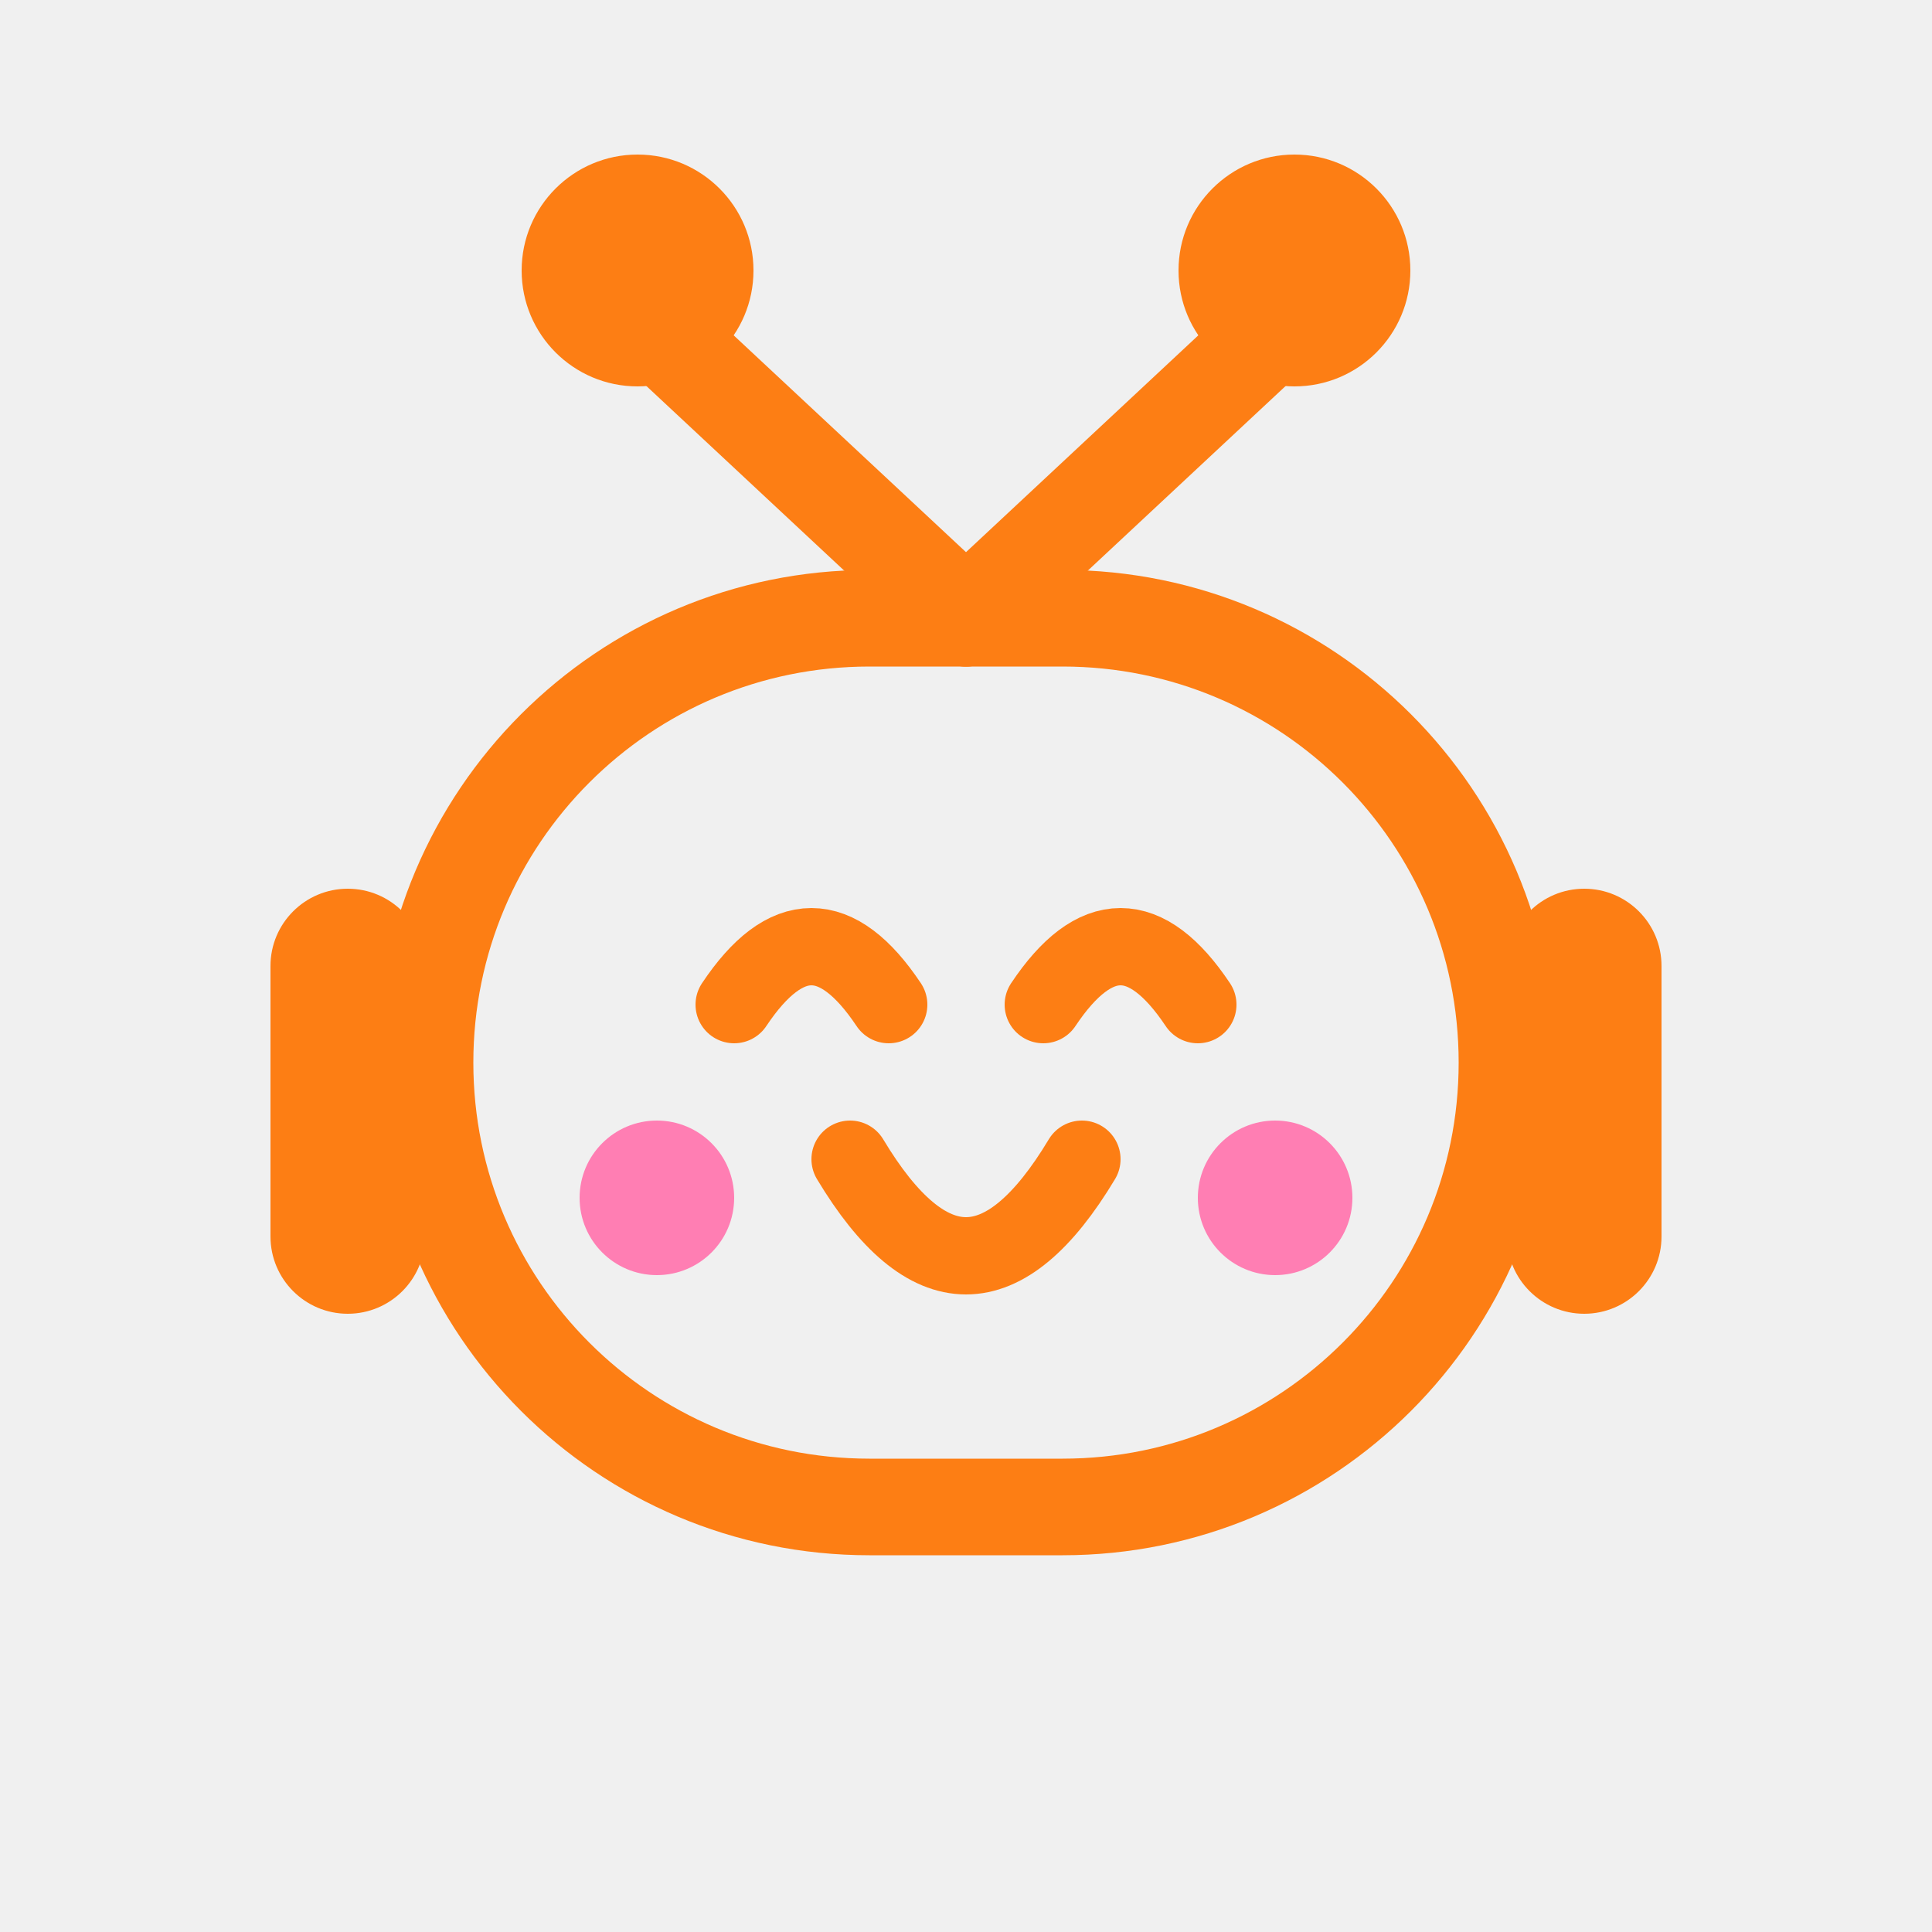
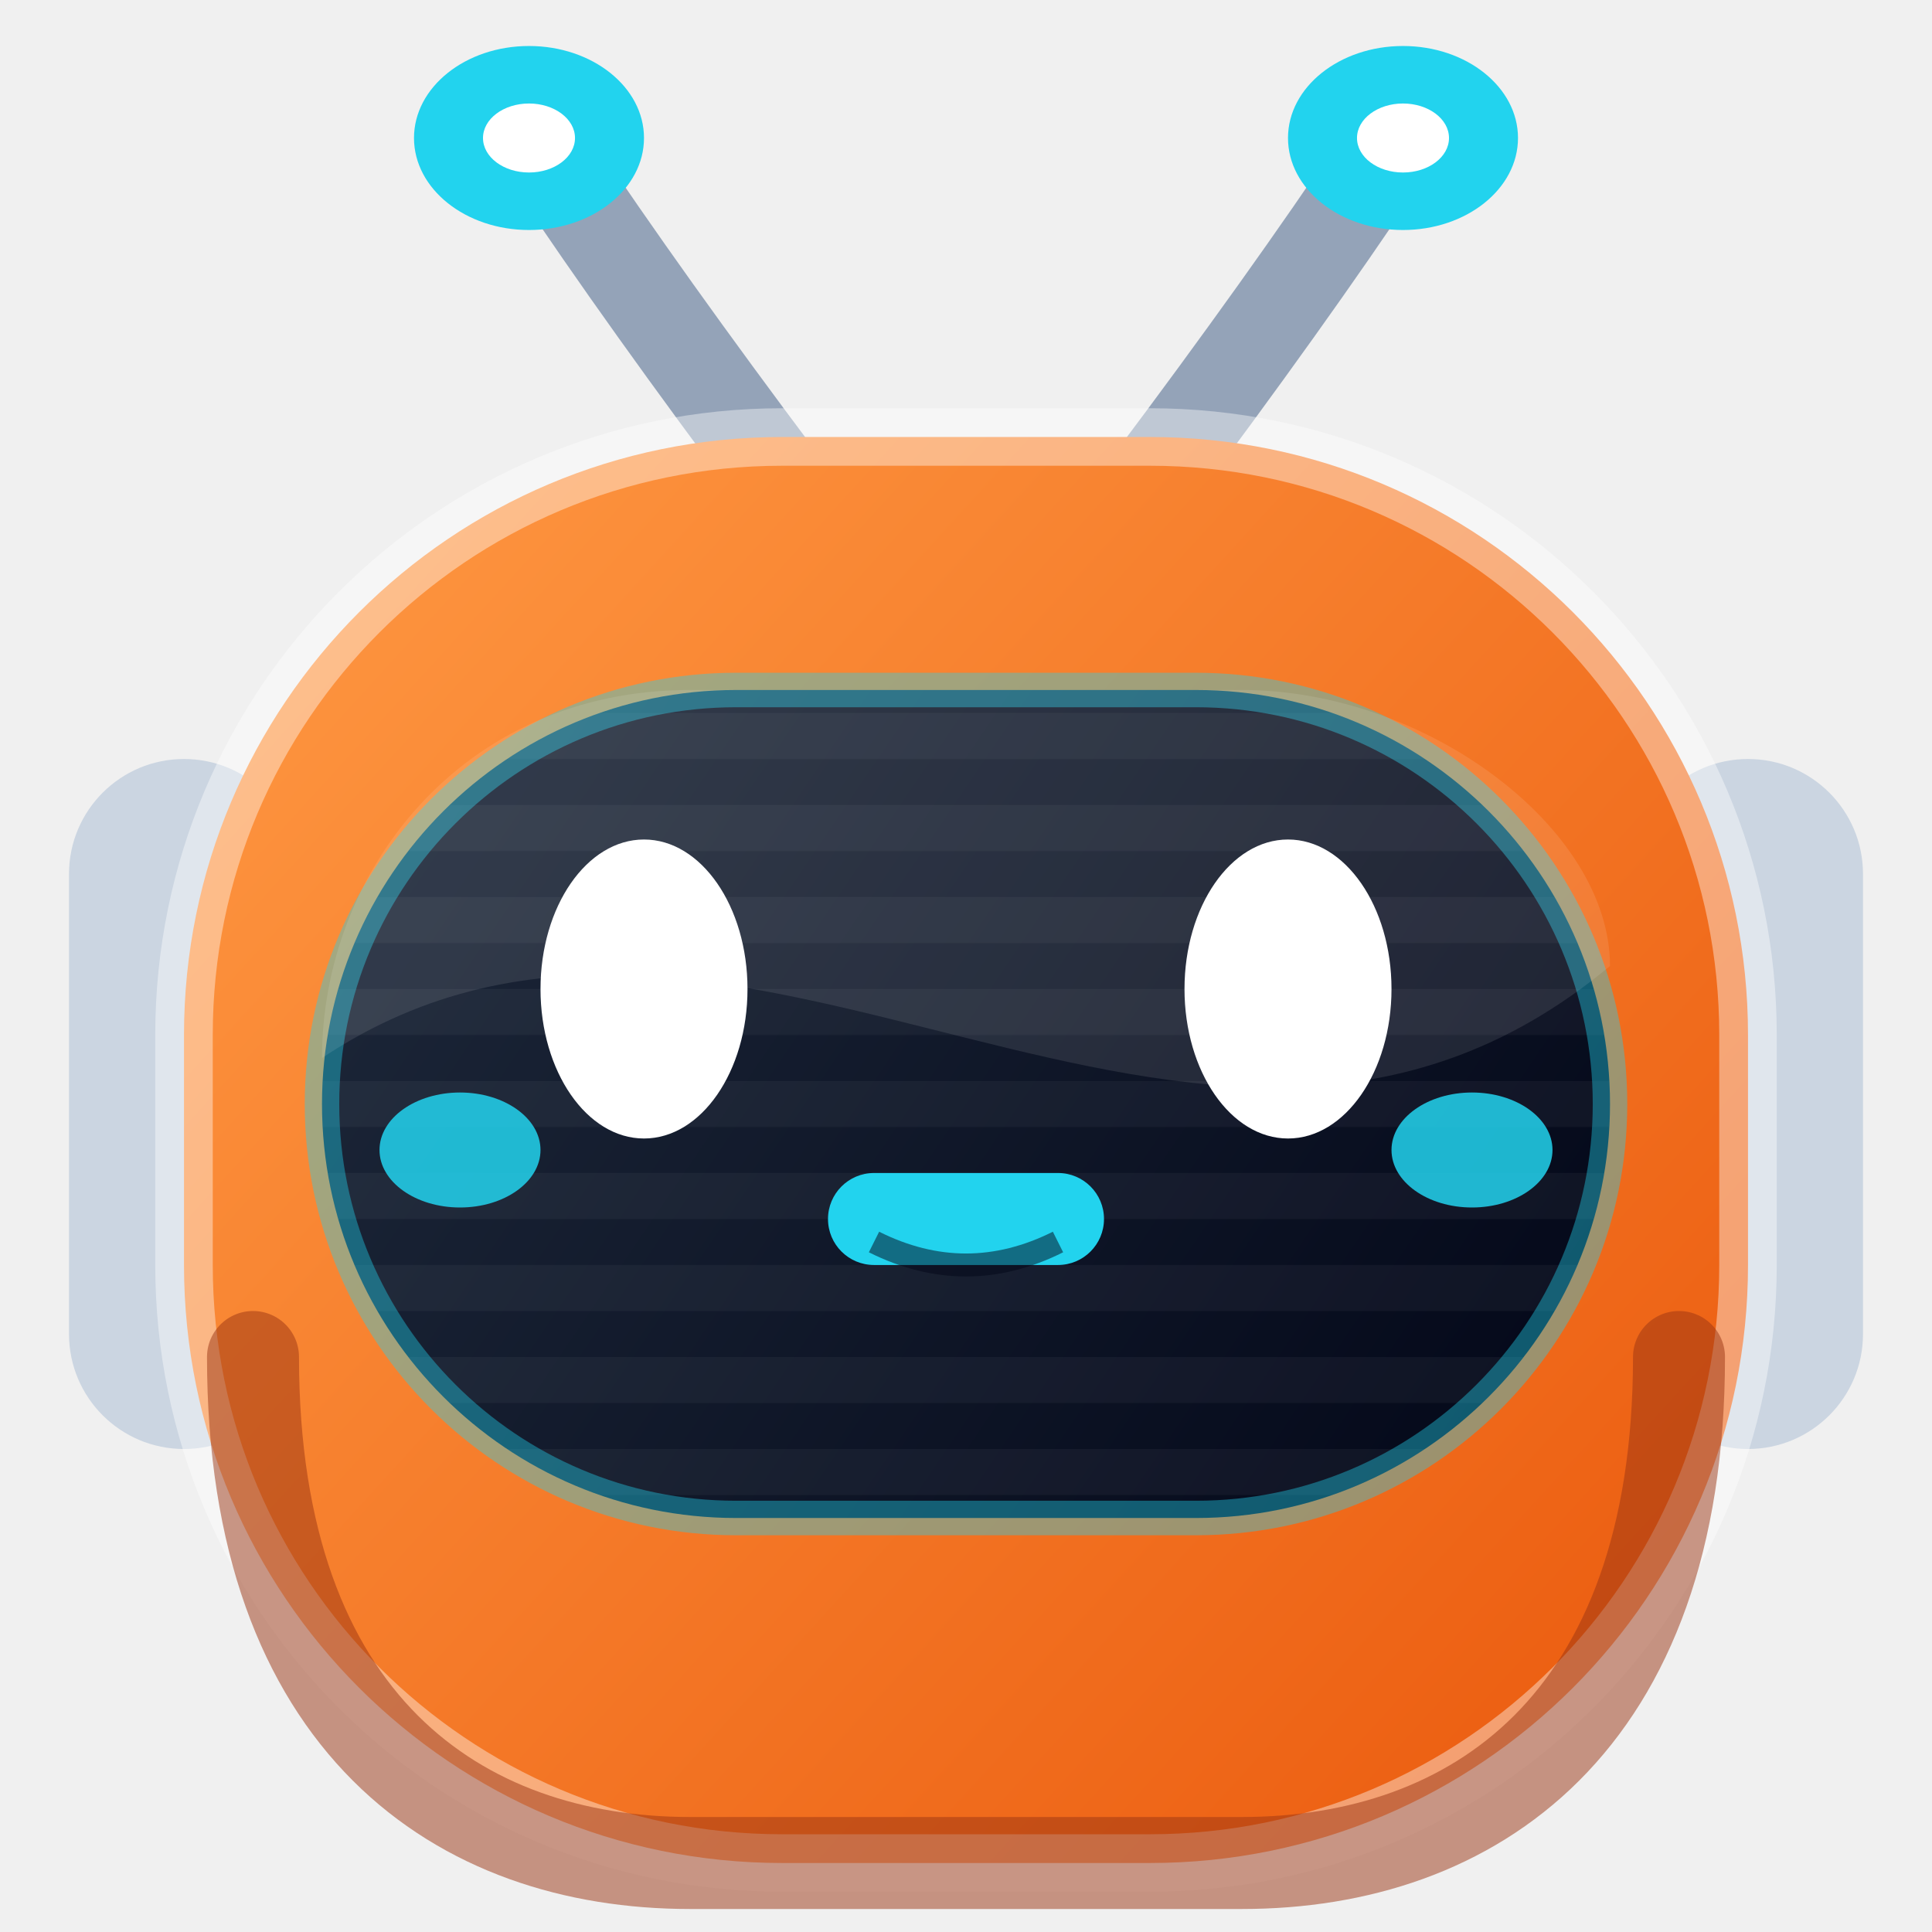
- <svg xmlns="http://www.w3.org/2000/svg" viewBox="0 0 100 100" fill="none">
-   <path d="M50 32 L35 18" stroke="#fd7e14" stroke-width="5" stroke-linecap="round" />
-   <path d="M50 32 L65 18" stroke="#fd7e14" stroke-width="5" stroke-linecap="round" />
-   <circle cx="33" cy="14" r="6" fill="#fd7e14" />
-   <circle cx="67" cy="14" r="6" fill="#fd7e14" />
-   <rect x="14" y="46" width="8" height="22" rx="4" fill="#fd7e14" />
-   <rect x="78" y="46" width="8" height="22" rx="4" fill="#fd7e14" />
-   <rect x="22" y="32" width="56" height="46" rx="23" stroke="#fd7e14" stroke-width="5" fill="transparent" />
-   <path d="M38 52 Q 42 46 46 52" stroke="#fd7e14" stroke-width="4" stroke-linecap="round" fill="none" />
-   <path d="M54 52 Q 58 46 62 52" stroke="#fd7e14" stroke-width="4" stroke-linecap="round" fill="none" />
-   <circle cx="34" cy="62" r="4" fill="#FF7EB3" />
-   <circle cx="66" cy="62" r="4" fill="#FF7EB3" />
-   <path d="M44 60 Q 50 70 56 60" stroke="#fd7e14" stroke-width="4" stroke-linecap="round" fill="none" />
+ <svg xmlns="http://www.w3.org/2000/svg" viewBox="8 5 84 84" fill="none">
+   <defs>
+     <linearGradient id="shellGradient" x1="16" y1="24" x2="84" y2="86" gradientUnits="userSpaceOnUse">
+       <stop offset="0%" stop-color="#ff9a44" />
+       <stop offset="100%" stop-color="#ea580c" />
+     </linearGradient>
+     <linearGradient id="visorGradient" x1="22" y1="34" x2="78" y2="72" gradientUnits="userSpaceOnUse">
+       <stop offset="0%" stop-color="#1e293b" />
+       <stop offset="100%" stop-color="#020617" />
+     </linearGradient>
+     <pattern id="scanlines" width="4" height="4" patternUnits="userSpaceOnUse">
+       <rect width="4" height="2" fill="#ffffff" fill-opacity="0.04" />
+     </pattern>
+   </defs>
+   <g>
+     <path d="M42 26 Q 36 18 32 12" stroke="#94a3b8" stroke-width="4" stroke-linecap="round" fill="none" />
+     <path d="M58 26 Q 64 18 68 12" stroke="#94a3b8" stroke-width="4" stroke-linecap="round" fill="none" />
+     <ellipse cx="31" cy="11" rx="5" ry="4" fill="#22d3ee" />
+     <ellipse cx="31" cy="11" rx="2" ry="1.5" fill="#ffffff" />
+     <ellipse cx="69" cy="11" rx="5" ry="4" fill="#22d3ee" />
+     <ellipse cx="69" cy="11" rx="2" ry="1.5" fill="#ffffff" />
+     <rect x="11" y="38" width="10" height="30" rx="5" fill="#cbd5e1" />
+     <rect x="79" y="38" width="10" height="30" rx="5" fill="#cbd5e1" />
+     <rect x="16" y="24" width="68" height="62" rx="26" fill="url(#shellGradient)" />
+     <rect x="16" y="24" width="68" height="62" rx="26" stroke="#ffffff" stroke-width="2.5" stroke-opacity="0.4" />
+     <path d="M19 64 C 19 80 28 86 38 86 L62 86 C 72 86 81 80 81 64" stroke="#9a3412" stroke-width="4" stroke-linecap="round" opacity="0.5" fill="none" />
+     <rect x="22" y="35" width="56" height="36" rx="18" fill="url(#visorGradient)" />
+     <rect x="22" y="35" width="56" height="36" rx="18" fill="url(#scanlines)" />
+     <rect x="22" y="35" width="56" height="36" rx="18" stroke="#22d3ee" stroke-width="1.5" stroke-opacity="0.4" />
+     <path d="M22 51 C 22 43 28 35 38 35 L62 35 C 70 35 78 41 78 47 C 60 62 40 39 22 51 Z" fill="#ffffff" opacity="0.1" />
+     <g>
+       <ellipse cx="36" cy="48" rx="4.5" ry="6.5" fill="#ffffff" />
+       <ellipse cx="64" cy="48" rx="4.5" ry="6.5" fill="#ffffff" />
+     </g>
+     <ellipse cx="28" cy="55" rx="3.5" ry="2.5" fill="#22d3ee" opacity="0.85" />
+     <ellipse cx="72" cy="55" rx="3.5" ry="2.5" fill="#22d3ee" opacity="0.85" />
+     <rect x="44" y="56" width="12" height="4" rx="2" fill="#22d3ee" />
+     <path d="M46 59 Q 50 61 54 59" stroke="#020617" stroke-width="1" fill="none" opacity="0.5" />
+   </g>
</svg>
